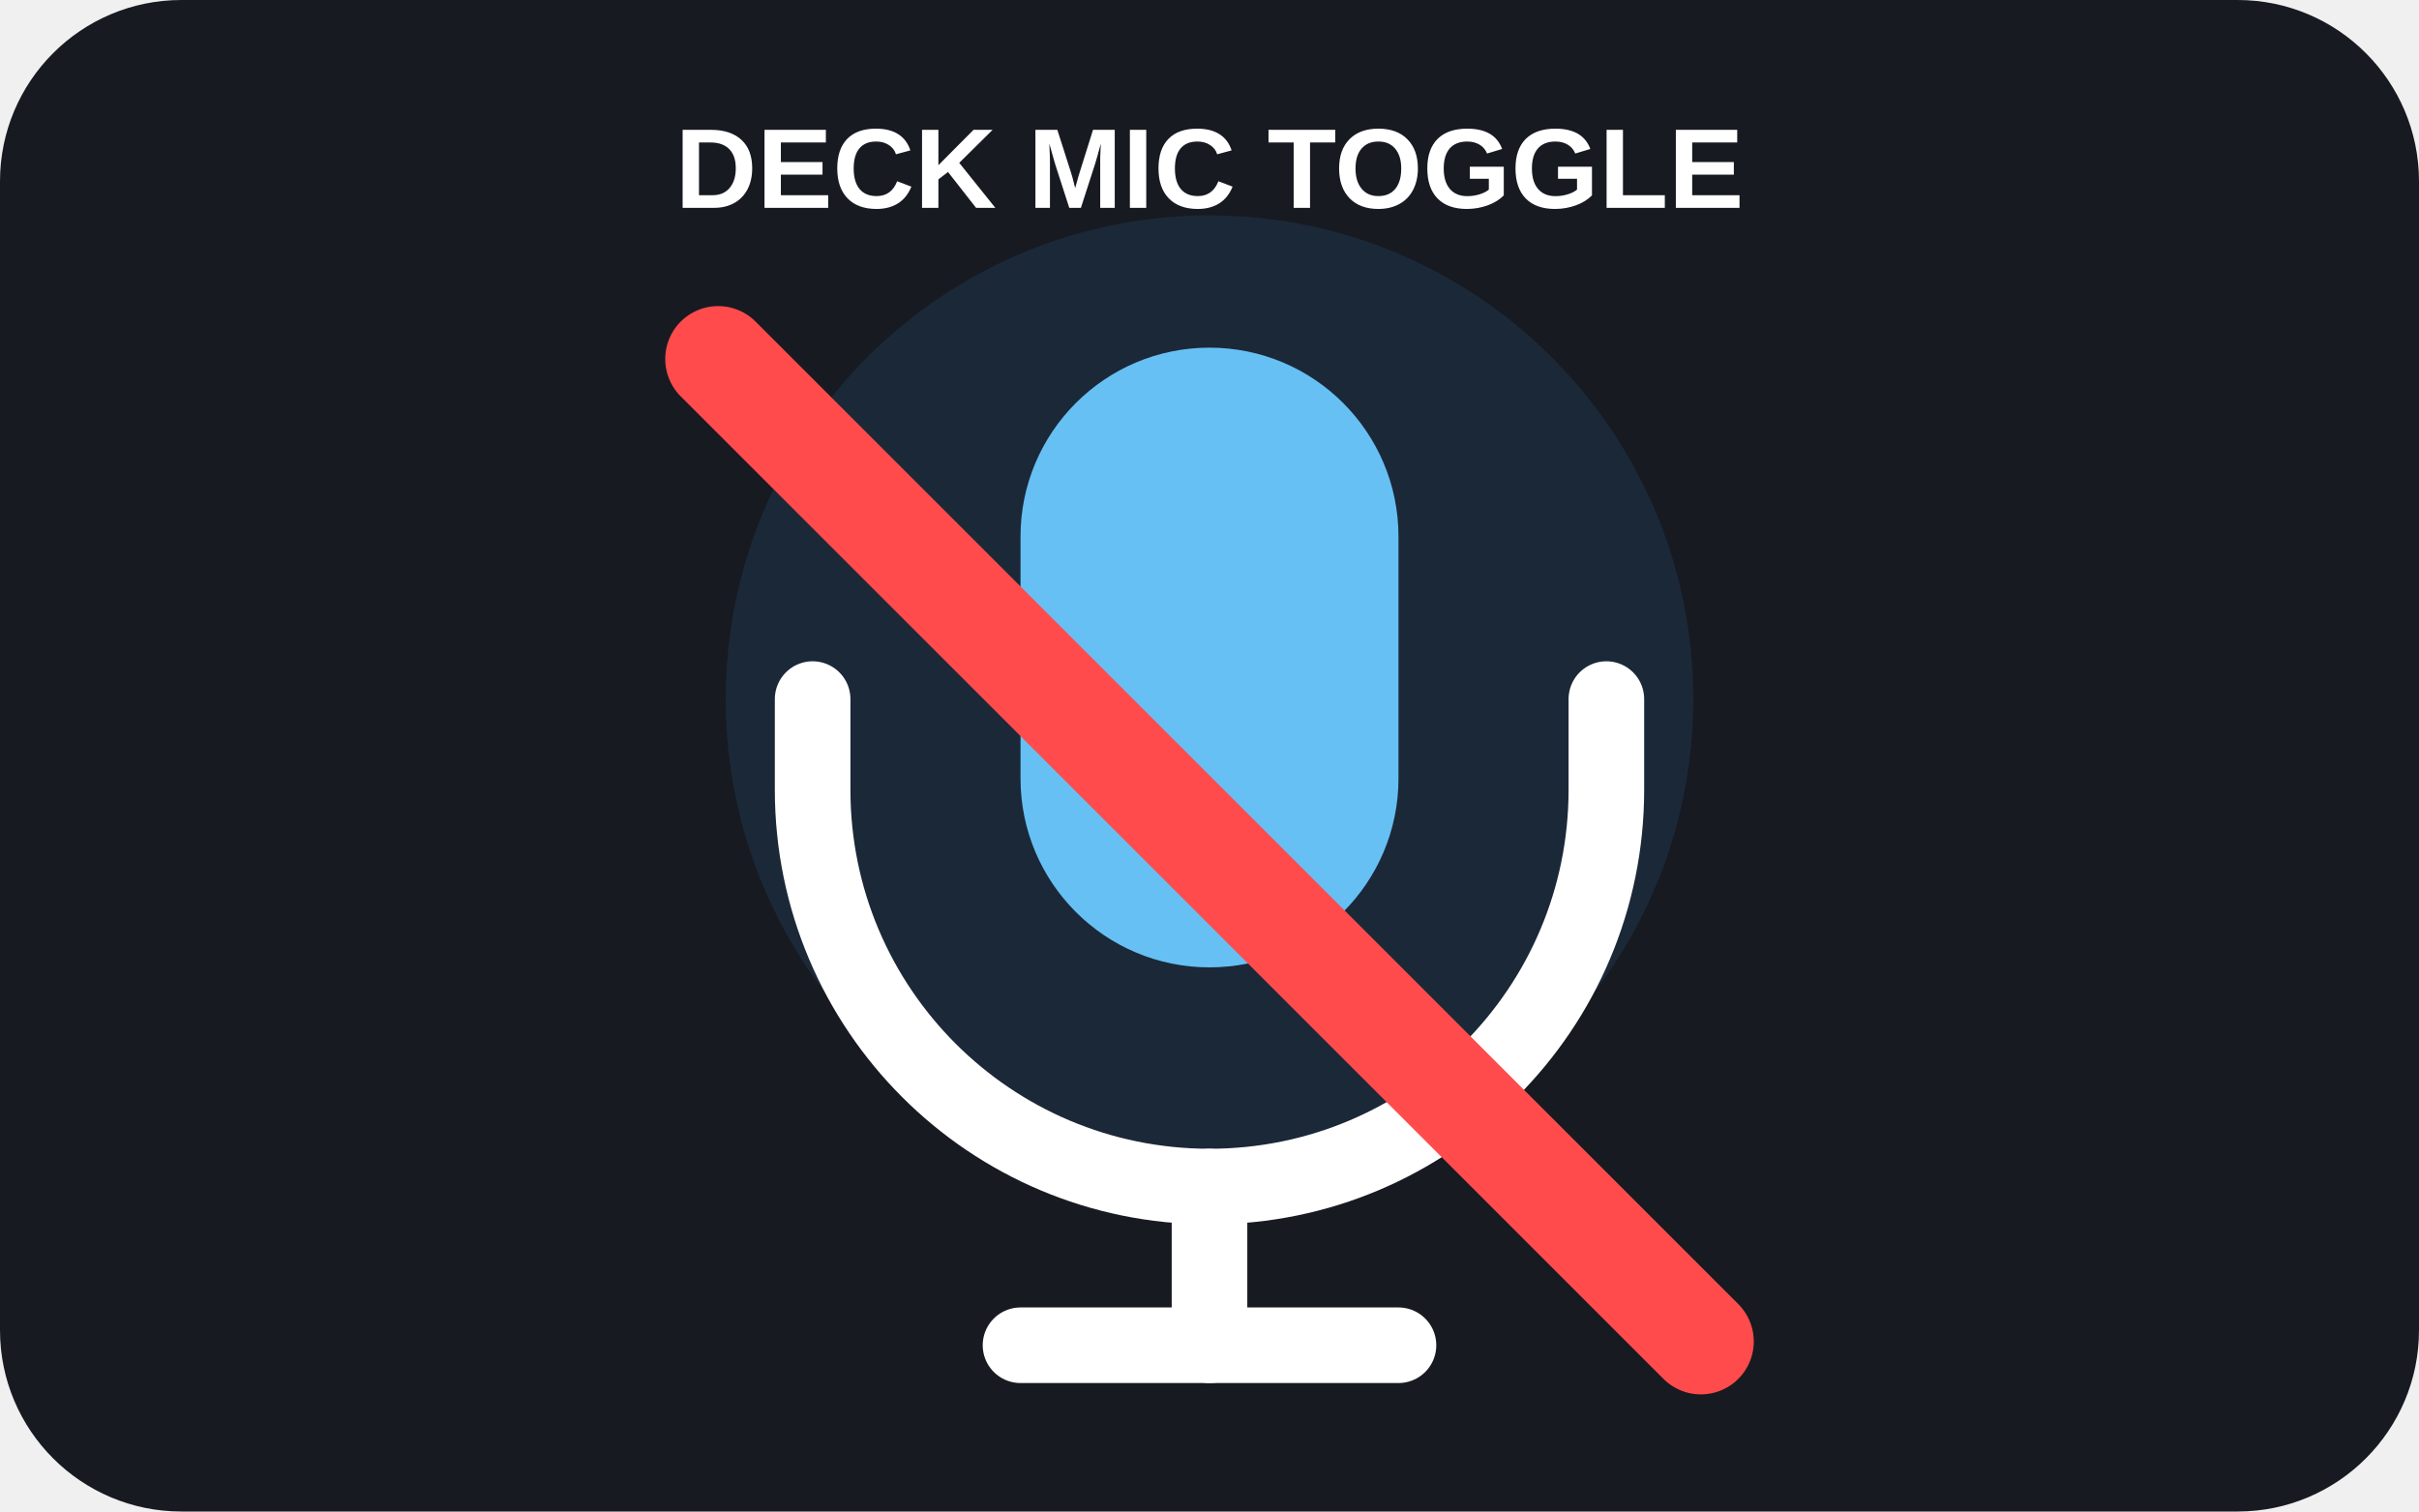
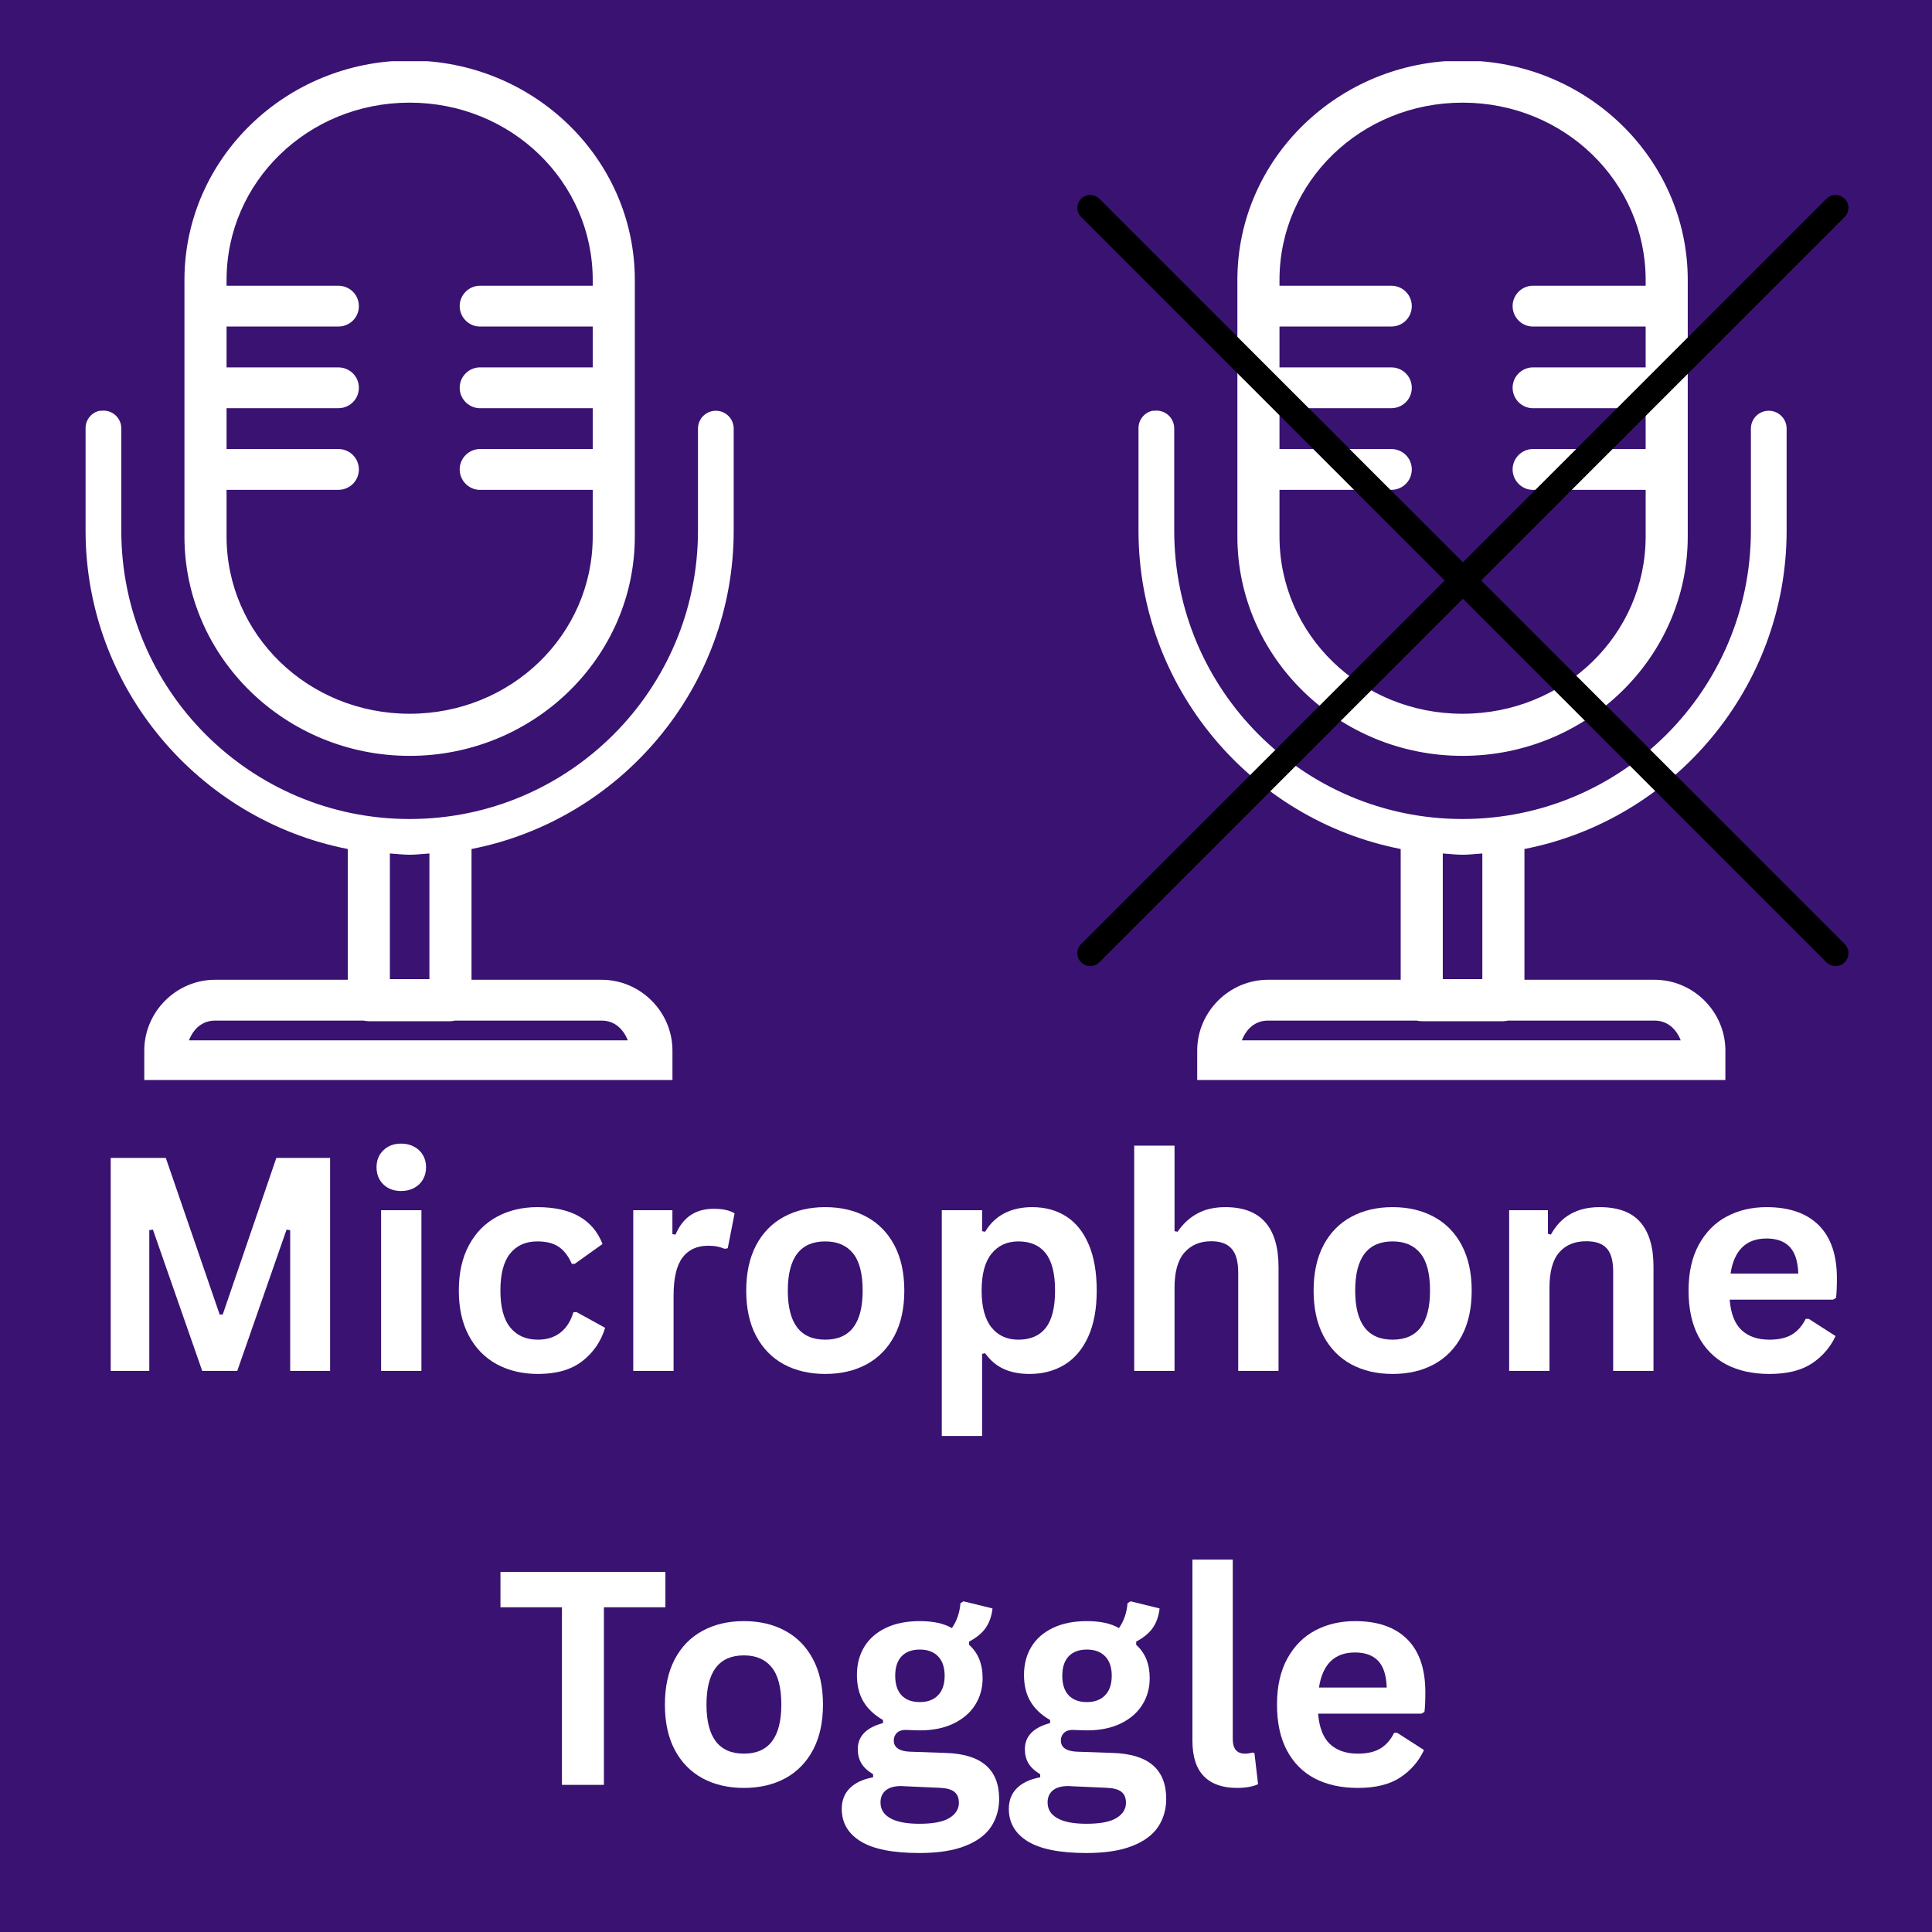
- <svg xmlns="http://www.w3.org/2000/svg" viewBox="0 0 640 400" role="img" aria-labelledby="title desc">
-   <rect width="640" height="400" rx="48" fill="#171a21" />
-   <circle cx="320" cy="185" r="128" fill="#1b2838" />
-   <rect x="270" y="92" width="100" height="164" rx="50" fill="#66c0f4" />
-   <path d="M215 185v24c0 58 47 105 105 105s105-47 105-105v-24" fill="none" stroke="#fff" stroke-width="20" stroke-linecap="round" />
-   <path d="M320 314v42" stroke="#fff" stroke-width="20" stroke-linecap="round" />
-   <path d="M270 356h100" stroke="#fff" stroke-width="20" stroke-linecap="round" />
-   <path d="M190 95l260 260" stroke="#ff4b4b" stroke-width="28" stroke-linecap="round" />
-   <text x="320" y="55" text-anchor="middle" fill="#fff" font-family="Arial, sans-serif" font-size="30" font-weight="700">DECK MIC TOGGLE</text>
+ <svg xmlns="http://www.w3.org/2000/svg" width="512" zoomAndPan="magnify" viewBox="0 0 384 384" height="512" preserveAspectRatio="xMidYMid meet" version="1.0">
+   <defs>
+     <g />
+     <clipPath id="79b19388d5">
+       <path d="M 17 12.16 L 146 12.16 L 146 214.66 L 17 214.66 Z M 17 12.16 " clip-rule="nonzero" />
+     </clipPath>
+     <clipPath id="3873f7b12f">
+       <path d="M 226 12.16 L 355.531 12.16 L 355.531 214.66 L 226 214.66 Z M 226 12.16 " clip-rule="nonzero" />
+     </clipPath>
+     <clipPath id="8e67c1d507">
+       <path d="M 214 38.398 L 367.648 38.398 L 367.648 192.148 L 214 192.148 Z M 214 38.398 " clip-rule="nonzero" />
+     </clipPath>
+     <clipPath id="db550189c1">
+       <rect x="0" width="352" y="0" height="164" />
+     </clipPath>
+   </defs>
+   <rect x="-38.4" width="460.8" fill="#ffffff" y="-38.4" height="460.8" fill-opacity="1" />
+   <rect x="-38.4" width="460.8" fill="#391272" y="-38.4" height="460.8" fill-opacity="1" />
+   <g clip-path="url(#79b19388d5)">
+     <path fill="#ffffff" d="M 81.418 12.031 C 56.82 12.031 36.66 31.527 36.66 55.648 L 36.66 106.617 C 36.66 130.738 56.82 150.234 81.418 150.234 C 106.016 150.234 126.176 130.738 126.176 106.617 L 126.176 55.648 C 126.176 31.527 106.016 12.031 81.418 12.031 Z M 81.418 20.402 C 101.641 20.402 117.809 36.156 117.809 55.648 L 117.809 56.789 L 95.621 56.789 C 95.492 56.789 95.367 56.789 95.238 56.789 C 93.004 56.898 91.262 58.801 91.371 61.035 C 91.484 63.273 93.383 65.016 95.621 64.902 L 117.809 64.902 L 117.809 73.02 L 95.621 73.02 C 95.492 73.02 95.367 73.02 95.238 73.02 C 93.004 73.129 91.262 75.031 91.371 77.266 C 91.484 79.5 93.383 81.242 95.621 81.133 L 117.809 81.133 L 117.809 89.246 L 95.621 89.246 C 95.492 89.246 95.367 89.246 95.238 89.246 C 93.004 89.359 91.262 91.262 91.371 93.496 C 91.484 95.73 93.383 97.473 95.621 97.363 L 117.809 97.363 L 117.809 106.617 C 117.809 126.113 101.641 141.863 81.418 141.863 C 61.195 141.863 45.031 126.113 45.031 106.617 L 45.031 97.363 L 67.219 97.363 C 68.676 97.379 70.039 96.617 70.785 95.348 C 71.512 94.082 71.512 92.527 70.785 91.262 C 70.039 89.992 68.676 89.23 67.219 89.246 L 45.031 89.246 L 45.031 81.133 L 67.219 81.133 C 68.676 81.148 70.039 80.387 70.785 79.121 C 71.512 77.852 71.512 76.301 70.785 75.031 C 70.039 73.762 68.676 73.004 67.219 73.02 L 45.031 73.02 L 45.031 64.902 L 67.219 64.902 C 68.676 64.918 70.039 64.16 70.785 62.891 C 71.512 61.625 71.512 60.07 70.785 58.801 C 70.039 57.535 68.676 56.773 67.219 56.789 L 45.031 56.789 L 45.031 55.648 C 45.031 36.156 61.195 20.402 81.418 20.402 Z M 19.801 81.641 C 18.137 81.988 16.961 83.496 17.008 85.191 L 17.008 105.477 C 17.008 136.73 39.516 162.961 69.121 168.746 L 69.121 194.738 L 42.746 194.738 C 35.031 194.738 28.676 201.109 28.676 208.809 L 28.676 214.77 L 133.656 214.77 L 133.656 208.809 C 133.656 201.109 127.301 194.738 119.582 194.738 L 93.719 194.738 L 93.719 168.746 C 123.324 162.961 145.828 136.73 145.828 105.477 L 145.828 85.191 C 145.828 83.227 144.242 81.641 142.277 81.641 C 140.312 81.641 138.727 83.227 138.727 85.191 L 138.727 105.477 C 138.727 137.125 113.07 162.785 81.418 162.785 C 49.77 162.785 24.109 137.125 24.109 105.477 L 24.109 85.191 C 24.125 84.176 23.699 83.211 22.953 82.527 C 22.191 81.848 21.195 81.512 20.18 81.641 C 20.051 81.641 19.926 81.641 19.801 81.641 Z M 77.488 169.633 C 78.789 169.711 80.102 169.887 81.418 169.887 C 82.734 169.887 84.051 169.711 85.348 169.633 L 85.348 194.609 L 77.488 194.609 Z M 42.746 202.852 L 72.289 202.852 C 72.621 202.93 72.957 202.977 73.305 202.977 L 89.535 202.977 C 89.836 202.961 90.137 202.93 90.422 202.852 L 119.582 202.852 C 122.18 202.852 123.91 204.562 124.781 206.781 L 37.551 206.781 C 38.422 204.562 40.133 202.852 42.746 202.852 Z M 42.746 202.852 " fill-opacity="1" fill-rule="nonzero" />
+   </g>
+   <g clip-path="url(#3873f7b12f)">
+     <path fill="#ffffff" d="M 290.695 12.031 C 266.098 12.031 245.938 31.527 245.938 55.648 L 245.938 106.617 C 245.938 130.738 266.098 150.234 290.695 150.234 C 315.293 150.234 335.453 130.738 335.453 106.617 L 335.453 55.648 C 335.453 31.527 315.293 12.031 290.695 12.031 Z M 290.695 20.402 C 310.918 20.402 327.086 36.156 327.086 55.648 L 327.086 56.789 L 304.895 56.789 C 304.77 56.789 304.645 56.789 304.516 56.789 C 302.281 56.898 300.539 58.801 300.648 61.035 C 300.762 63.273 302.66 65.016 304.895 64.902 L 327.086 64.902 L 327.086 73.02 L 304.895 73.02 C 304.77 73.02 304.645 73.02 304.516 73.02 C 302.281 73.129 300.539 75.031 300.648 77.266 C 300.762 79.5 302.66 81.242 304.895 81.133 L 327.086 81.133 L 327.086 89.246 L 304.895 89.246 C 304.77 89.246 304.645 89.246 304.516 89.246 C 302.281 89.359 300.539 91.262 300.648 93.496 C 300.762 95.73 302.66 97.473 304.895 97.363 L 327.086 97.363 L 327.086 106.617 C 327.086 126.113 310.918 141.863 290.695 141.863 C 270.473 141.863 254.309 126.113 254.309 106.617 L 254.309 97.363 L 276.496 97.363 C 277.953 97.379 279.316 96.617 280.062 95.348 C 280.789 94.082 280.789 92.527 280.062 91.262 C 279.316 89.992 277.953 89.23 276.496 89.246 L 254.309 89.246 L 254.309 81.133 L 276.496 81.133 C 277.953 81.148 279.316 80.387 280.062 79.121 C 280.789 77.852 280.789 76.301 280.062 75.031 C 279.316 73.762 277.953 73.004 276.496 73.02 L 254.309 73.02 L 254.309 64.902 L 276.496 64.902 C 277.953 64.918 279.316 64.16 280.062 62.891 C 280.789 61.625 280.789 60.07 280.062 58.801 C 279.316 57.535 277.953 56.773 276.496 56.789 L 254.309 56.789 L 254.309 55.648 C 254.309 36.156 270.473 20.402 290.695 20.402 Z M 229.078 81.641 C 227.414 81.988 226.238 83.496 226.285 85.191 L 226.285 105.477 C 226.285 136.73 248.793 162.961 278.398 168.746 L 278.398 194.738 L 252.023 194.738 C 244.309 194.738 237.953 201.109 237.953 208.809 L 237.953 214.77 L 342.934 214.77 L 342.934 208.809 C 342.934 201.109 336.578 194.738 328.859 194.738 L 302.996 194.738 L 302.996 168.746 C 332.602 162.961 355.105 136.73 355.105 105.477 L 355.105 85.191 C 355.105 83.227 353.52 81.641 351.555 81.641 C 349.59 81.641 348.004 83.227 348.004 85.191 L 348.004 105.477 C 348.004 137.125 322.348 162.785 290.695 162.785 C 259.047 162.785 233.387 137.125 233.387 105.477 L 233.387 85.191 C 233.402 84.176 232.977 83.211 232.23 82.527 C 231.469 81.848 230.473 81.512 229.457 81.641 C 229.328 81.641 229.203 81.641 229.078 81.641 Z M 286.766 169.633 C 288.066 169.711 289.379 169.887 290.695 169.887 C 292.012 169.887 293.328 169.711 294.625 169.633 L 294.625 194.609 L 286.766 194.609 Z M 252.023 202.852 L 281.566 202.852 C 281.898 202.93 282.234 202.977 282.582 202.977 L 298.809 202.977 C 299.113 202.961 299.414 202.93 299.699 202.852 L 328.859 202.852 C 331.457 202.852 333.188 204.562 334.059 206.781 L 246.828 206.781 C 247.699 204.562 249.41 202.852 252.023 202.852 Z M 252.023 202.852 " fill-opacity="1" fill-rule="nonzero" />
+   </g>
+   <g clip-path="url(#8e67c1d507)">
+     <path fill="#000000" d="M 366.641 187.645 C 367.637 188.645 367.637 190.262 366.641 191.262 C 366.141 191.762 365.484 192.008 364.832 192.008 C 364.176 192.008 363.523 191.762 363.023 191.262 L 290.762 119 L 218.5 191.262 C 218 191.762 217.348 192.008 216.691 192.008 C 216.039 192.008 215.383 191.762 214.883 191.262 C 213.887 190.262 213.887 188.645 214.883 187.645 L 287.148 115.383 L 214.883 43.121 C 213.887 42.125 213.887 40.504 214.883 39.508 C 215.883 38.508 217.5 38.508 218.5 39.508 L 290.762 111.77 L 363.023 39.508 C 364.023 38.508 365.641 38.508 366.641 39.508 C 367.637 40.504 367.637 42.125 366.641 43.121 L 294.379 115.383 Z M 366.641 187.645 " fill-opacity="1" fill-rule="nonzero" />
+   </g>
+   <g transform="matrix(1, 0, 0, 1, 16, 209)">
+     <g clip-path="url(#db550189c1)">
+       <g fill="#ffffff" fill-opacity="1">
+         <g transform="translate(0.502734, 63.47418)">
+           <g>
+             <path d="M 13.172 0 L 5.5 0 L 5.5 -42.328 L 16.453 -42.328 L 27.156 -11.203 L 27.766 -11.203 L 38.422 -42.328 L 49.109 -42.328 L 49.109 0 L 41.172 0 L 41.172 -27.969 L 40.453 -28.078 L 30.656 0 L 23.688 0 L 13.891 -28.078 L 13.172 -27.969 Z M 13.172 0 " />
+           </g>
+         </g>
+       </g>
+       <g fill="#ffffff" fill-opacity="1">
+         <g transform="translate(55.1367, 63.47418)">
+           <g>
+             <path d="M 8.594 -35.75 C 7.145 -35.75 5.969 -36.188 5.062 -37.062 C 4.156 -37.945 3.703 -39.086 3.703 -40.484 C 3.703 -41.848 4.156 -42.969 5.062 -43.844 C 5.969 -44.727 7.145 -45.172 8.594 -45.172 C 9.562 -45.172 10.422 -44.969 11.172 -44.562 C 11.93 -44.156 12.516 -43.598 12.922 -42.891 C 13.336 -42.191 13.547 -41.391 13.547 -40.484 C 13.547 -39.566 13.336 -38.75 12.922 -38.031 C 12.516 -37.32 11.93 -36.766 11.172 -36.359 C 10.422 -35.953 9.562 -35.75 8.594 -35.75 Z M 4.609 0 L 4.609 -31.938 L 12.625 -31.938 L 12.625 0 Z M 4.609 0 " />
+           </g>
+         </g>
+       </g>
+       <g fill="#ffffff" fill-opacity="1">
+         <g transform="translate(72.33468, 63.47418)">
+           <g>
+             <path d="M 18.609 0.609 C 15.523 0.609 12.797 -0.031 10.422 -1.312 C 8.047 -2.602 6.191 -4.492 4.859 -6.984 C 3.523 -9.473 2.859 -12.461 2.859 -15.953 C 2.859 -19.461 3.523 -22.461 4.859 -24.953 C 6.191 -27.441 8.035 -29.328 10.391 -30.609 C 12.742 -31.898 15.438 -32.547 18.469 -32.547 C 25.207 -32.547 29.523 -30.102 31.422 -25.219 L 25.906 -21.281 L 25.312 -21.281 C 24.656 -22.789 23.801 -23.91 22.75 -24.641 C 21.695 -25.367 20.27 -25.734 18.469 -25.734 C 16.156 -25.734 14.352 -24.93 13.062 -23.328 C 11.77 -21.734 11.125 -19.273 11.125 -15.953 C 11.125 -12.672 11.781 -10.223 13.094 -8.609 C 14.406 -7.004 16.242 -6.203 18.609 -6.203 C 20.348 -6.203 21.82 -6.664 23.031 -7.594 C 24.238 -8.531 25.102 -9.879 25.625 -11.641 L 26.234 -11.703 L 31.938 -8.562 C 31.125 -5.863 29.617 -3.66 27.422 -1.953 C 25.234 -0.242 22.297 0.609 18.609 0.609 Z M 18.609 0.609 " />
+           </g>
+         </g>
+       </g>
+       <g fill="#ffffff" fill-opacity="1">
+         <g transform="translate(105.254, 63.47418)">
+           <g>
+             <path d="M 4.609 0 L 4.609 -31.938 L 12.391 -31.938 L 12.391 -27.188 L 13 -27.078 C 13.77 -28.848 14.781 -30.145 16.031 -30.969 C 17.289 -31.801 18.816 -32.219 20.609 -32.219 C 22.43 -32.219 23.812 -31.91 24.75 -31.297 L 23.391 -24.375 L 22.781 -24.266 C 22.258 -24.473 21.758 -24.625 21.281 -24.719 C 20.801 -24.82 20.211 -24.875 19.516 -24.875 C 17.273 -24.875 15.566 -24.086 14.391 -22.516 C 13.211 -20.941 12.625 -18.414 12.625 -14.938 L 12.625 0 Z M 4.609 0 " />
+           </g>
+         </g>
+       </g>
+       <g fill="#ffffff" fill-opacity="1">
+         <g transform="translate(129.4586, 63.47418)">
+           <g>
+             <path d="M 18.562 0.609 C 15.438 0.609 12.691 -0.031 10.328 -1.312 C 7.961 -2.602 6.125 -4.488 4.812 -6.969 C 3.508 -9.445 2.859 -12.441 2.859 -15.953 C 2.859 -19.461 3.508 -22.461 4.812 -24.953 C 6.125 -27.441 7.961 -29.328 10.328 -30.609 C 12.691 -31.898 15.438 -32.547 18.562 -32.547 C 21.688 -32.547 24.43 -31.898 26.797 -30.609 C 29.16 -29.328 31 -27.441 32.312 -24.953 C 33.625 -22.461 34.281 -19.461 34.281 -15.953 C 34.281 -12.441 33.625 -9.445 32.312 -6.969 C 31 -4.488 29.16 -2.602 26.797 -1.312 C 24.43 -0.031 21.688 0.609 18.562 0.609 Z M 18.562 -6.203 C 23.52 -6.203 26 -9.453 26 -15.953 C 26 -19.328 25.359 -21.801 24.078 -23.375 C 22.805 -24.945 20.969 -25.734 18.562 -25.734 C 13.602 -25.734 11.125 -22.473 11.125 -15.953 C 11.125 -9.453 13.602 -6.203 18.562 -6.203 Z M 18.562 -6.203 " />
+           </g>
+         </g>
+       </g>
+       <g fill="#ffffff" fill-opacity="1">
+         <g transform="translate(166.5761, 63.47418)">
+           <g>
+             <path d="M 4.609 12.938 L 4.609 -31.938 L 12.625 -31.938 L 12.625 -27.766 L 13.234 -27.656 C 14.18 -29.27 15.445 -30.488 17.031 -31.312 C 18.613 -32.133 20.461 -32.547 22.578 -32.547 C 25.148 -32.547 27.395 -31.938 29.312 -30.719 C 31.238 -29.5 32.734 -27.648 33.797 -25.172 C 34.867 -22.691 35.406 -19.617 35.406 -15.953 C 35.406 -12.305 34.836 -9.242 33.703 -6.766 C 32.578 -4.297 31.008 -2.445 29 -1.219 C 27 0 24.688 0.609 22.062 0.609 C 20.07 0.609 18.352 0.273 16.906 -0.391 C 15.457 -1.055 14.234 -2.094 13.234 -3.5 L 12.625 -3.391 L 12.625 12.938 Z M 19.828 -6.203 C 22.223 -6.203 24.035 -6.984 25.266 -8.547 C 26.504 -10.109 27.125 -12.578 27.125 -15.953 C 27.125 -19.328 26.504 -21.801 25.266 -23.375 C 24.035 -24.945 22.223 -25.734 19.828 -25.734 C 17.586 -25.734 15.812 -24.922 14.5 -23.297 C 13.188 -21.68 12.531 -19.234 12.531 -15.953 C 12.531 -12.691 13.188 -10.25 14.5 -8.625 C 15.812 -7.008 17.586 -6.203 19.828 -6.203 Z M 19.828 -6.203 " />
+           </g>
+         </g>
+       </g>
+       <g fill="#ffffff" fill-opacity="1">
+         <g transform="translate(204.8228, 63.47418)">
+           <g>
+             <path d="M 4.609 0 L 4.609 -44.766 L 12.625 -44.766 L 12.625 -27.766 L 13.234 -27.656 C 14.297 -29.219 15.598 -30.422 17.141 -31.266 C 18.68 -32.117 20.547 -32.547 22.734 -32.547 C 29.773 -32.547 33.297 -28.551 33.297 -20.562 L 33.297 0 L 25.281 0 L 25.281 -19.547 C 25.281 -21.723 24.844 -23.301 23.969 -24.281 C 23.102 -25.27 21.754 -25.766 19.922 -25.766 C 17.68 -25.766 15.906 -25.016 14.594 -23.516 C 13.281 -22.023 12.625 -19.695 12.625 -16.531 L 12.625 0 Z M 4.609 0 " />
+           </g>
+         </g>
+       </g>
+       <g fill="#ffffff" fill-opacity="1">
+         <g transform="translate(242.2298, 63.47418)">
+           <g>
+             <path d="M 18.562 0.609 C 15.438 0.609 12.691 -0.031 10.328 -1.312 C 7.961 -2.602 6.125 -4.488 4.812 -6.969 C 3.508 -9.445 2.859 -12.441 2.859 -15.953 C 2.859 -19.461 3.508 -22.461 4.812 -24.953 C 6.125 -27.441 7.961 -29.328 10.328 -30.609 C 12.691 -31.898 15.438 -32.547 18.562 -32.547 C 21.688 -32.547 24.43 -31.898 26.797 -30.609 C 29.16 -29.328 31 -27.441 32.312 -24.953 C 33.625 -22.461 34.281 -19.461 34.281 -15.953 C 34.281 -12.441 33.625 -9.445 32.312 -6.969 C 31 -4.488 29.16 -2.602 26.797 -1.312 C 24.43 -0.031 21.688 0.609 18.562 0.609 Z M 18.562 -6.203 C 23.52 -6.203 26 -9.453 26 -15.953 C 26 -19.328 25.359 -21.801 24.078 -23.375 C 22.805 -24.945 20.969 -25.734 18.562 -25.734 C 13.602 -25.734 11.125 -22.473 11.125 -15.953 C 11.125 -9.453 13.602 -6.203 18.562 -6.203 Z M 18.562 -6.203 " />
+           </g>
+         </g>
+       </g>
+       <g fill="#ffffff" fill-opacity="1">
+         <g transform="translate(279.3473, 63.47418)">
+           <g>
+             <path d="M 4.609 0 L 4.609 -31.938 L 12.312 -31.938 L 12.312 -27.25 L 12.906 -27.094 C 14.895 -30.727 18.117 -32.547 22.578 -32.547 C 26.266 -32.547 28.973 -31.539 30.703 -29.531 C 32.43 -27.52 33.297 -24.598 33.297 -20.766 L 33.297 0 L 25.281 0 L 25.281 -19.781 C 25.281 -21.895 24.852 -23.422 24 -24.359 C 23.156 -25.297 21.797 -25.766 19.922 -25.766 C 17.617 -25.766 15.828 -25.02 14.547 -23.531 C 13.266 -22.051 12.625 -19.719 12.625 -16.531 L 12.625 0 Z M 4.609 0 " />
+           </g>
+         </g>
+       </g>
+       <g fill="#ffffff" fill-opacity="1">
+         <g transform="translate(316.7543, 63.47418)">
+           <g>
+             <path d="M 31.562 -14.156 L 11.031 -14.156 C 11.258 -11.375 12.051 -9.352 13.406 -8.094 C 14.758 -6.832 16.602 -6.203 18.938 -6.203 C 20.77 -6.203 22.254 -6.539 23.391 -7.219 C 24.535 -7.906 25.453 -8.945 26.141 -10.344 L 26.75 -10.344 L 32.078 -6.922 C 31.035 -4.68 29.461 -2.863 27.359 -1.469 C 25.254 -0.082 22.445 0.609 18.938 0.609 C 15.633 0.609 12.781 -0.016 10.375 -1.266 C 7.977 -2.523 6.125 -4.395 4.812 -6.875 C 3.508 -9.352 2.859 -12.379 2.859 -15.953 C 2.859 -19.578 3.547 -22.633 4.922 -25.125 C 6.297 -27.613 8.148 -29.473 10.484 -30.703 C 12.816 -31.93 15.441 -32.547 18.359 -32.547 C 22.867 -32.547 26.328 -31.348 28.734 -28.953 C 31.141 -26.555 32.344 -23.047 32.344 -18.422 C 32.344 -16.734 32.285 -15.426 32.172 -14.5 Z M 24.672 -19.344 C 24.586 -21.77 24.02 -23.535 22.969 -24.641 C 21.914 -25.754 20.379 -26.312 18.359 -26.312 C 14.305 -26.312 11.922 -23.988 11.203 -19.344 Z M 24.672 -19.344 " />
+           </g>
+         </g>
+       </g>
+       <g fill="#ffffff" fill-opacity="1">
+         <g transform="translate(82.314, 145.7545)">
+           <g>
+             <path d="M 33.938 -42.328 L 33.938 -35.297 L 21.719 -35.297 L 21.719 0 L 13.375 0 L 13.375 -35.297 L 1.156 -35.297 L 1.156 -42.328 Z M 33.938 -42.328 " />
+           </g>
+         </g>
+       </g>
+       <g fill="#ffffff" fill-opacity="1">
+         <g transform="translate(113.2934, 145.7545)">
+           <g>
+             <path d="M 18.562 0.609 C 15.438 0.609 12.691 -0.031 10.328 -1.312 C 7.961 -2.602 6.125 -4.488 4.812 -6.969 C 3.508 -9.445 2.859 -12.441 2.859 -15.953 C 2.859 -19.461 3.508 -22.461 4.812 -24.953 C 6.125 -27.441 7.961 -29.328 10.328 -30.609 C 12.691 -31.898 15.438 -32.547 18.562 -32.547 C 21.688 -32.547 24.43 -31.898 26.797 -30.609 C 29.16 -29.328 31 -27.441 32.312 -24.953 C 33.625 -22.461 34.281 -19.461 34.281 -15.953 C 34.281 -12.441 33.625 -9.445 32.312 -6.969 C 31 -4.488 29.16 -2.602 26.797 -1.312 C 24.43 -0.031 21.688 0.609 18.562 0.609 Z M 18.562 -6.203 C 23.52 -6.203 26 -9.453 26 -15.953 C 26 -19.328 25.359 -21.801 24.078 -23.375 C 22.805 -24.945 20.969 -25.734 18.562 -25.734 C 13.602 -25.734 11.125 -22.473 11.125 -15.953 C 11.125 -9.453 13.602 -6.203 18.562 -6.203 Z M 18.562 -6.203 " />
+           </g>
+         </g>
+       </g>
+       <g fill="#ffffff" fill-opacity="1">
+         <g transform="translate(150.1792, 145.7545)">
+           <g>
+             <path d="M 16.562 13.547 C 11.289 13.547 7.398 12.773 4.891 11.234 C 2.379 9.691 1.125 7.539 1.125 4.781 C 1.125 3.102 1.66 1.727 2.734 0.656 C 3.805 -0.414 5.348 -1.133 7.359 -1.5 L 7.359 -2.109 C 6.273 -2.766 5.492 -3.492 5.016 -4.297 C 4.547 -5.098 4.312 -6.031 4.312 -7.094 C 4.312 -9.656 5.984 -11.383 9.328 -12.281 L 9.328 -12.891 C 7.609 -13.867 6.312 -15.086 5.438 -16.547 C 4.57 -18.004 4.141 -19.766 4.141 -21.828 C 4.141 -23.953 4.625 -25.816 5.594 -27.422 C 6.57 -29.035 8 -30.289 9.875 -31.188 C 11.758 -32.094 14.016 -32.547 16.641 -32.547 C 19.305 -32.547 21.43 -32.082 23.016 -31.156 C 24.004 -32.582 24.57 -34.234 24.719 -36.109 L 25.328 -36.484 L 31.094 -35.062 C 30.914 -33.539 30.469 -32.258 29.75 -31.219 C 29.039 -30.188 27.938 -29.27 26.438 -28.469 L 26.438 -27.828 C 28.227 -26.242 29.125 -24.031 29.125 -21.188 C 29.125 -19.219 28.629 -17.453 27.641 -15.891 C 26.66 -14.328 25.227 -13.094 23.344 -12.188 C 21.469 -11.281 19.234 -10.828 16.641 -10.828 L 15.438 -10.859 C 14.664 -10.898 14.125 -10.922 13.812 -10.922 C 13.07 -10.922 12.492 -10.723 12.078 -10.328 C 11.672 -9.93 11.469 -9.422 11.469 -8.797 C 11.469 -8.117 11.738 -7.594 12.281 -7.219 C 12.82 -6.844 13.613 -6.633 14.656 -6.594 L 21.797 -6.344 C 28.867 -6.125 32.406 -3.082 32.406 2.781 C 32.406 4.844 31.879 6.68 30.828 8.297 C 29.773 9.91 28.066 11.188 25.703 12.125 C 23.348 13.07 20.301 13.547 16.562 13.547 Z M 16.641 -16.453 C 18.191 -16.453 19.398 -16.906 20.266 -17.812 C 21.141 -18.719 21.578 -20.008 21.578 -21.688 C 21.578 -23.363 21.141 -24.648 20.266 -25.547 C 19.398 -26.441 18.191 -26.891 16.641 -26.891 C 15.078 -26.891 13.867 -26.441 13.016 -25.547 C 12.172 -24.648 11.75 -23.363 11.75 -21.688 C 11.75 -19.988 12.172 -18.691 13.016 -17.797 C 13.867 -16.898 15.078 -16.453 16.641 -16.453 Z M 16.562 7.734 C 19.301 7.734 21.289 7.348 22.531 6.578 C 23.781 5.805 24.406 4.801 24.406 3.562 C 24.406 2.562 24.086 1.82 23.453 1.344 C 22.816 0.875 21.801 0.617 20.406 0.578 L 14.094 0.297 C 13.883 0.297 13.688 0.285 13.5 0.266 C 13.32 0.242 13.145 0.234 12.969 0.234 C 11.613 0.234 10.582 0.52 9.875 1.094 C 9.176 1.676 8.828 2.477 8.828 3.5 C 8.828 4.852 9.473 5.895 10.766 6.625 C 12.055 7.363 13.988 7.734 16.562 7.734 Z M 16.562 7.734 " />
+           </g>
+         </g>
+       </g>
+       <g fill="#ffffff" fill-opacity="1">
+         <g transform="translate(183.3881, 145.7545)">
+           <g>
+             <path d="M 16.562 13.547 C 11.289 13.547 7.398 12.773 4.891 11.234 C 2.379 9.691 1.125 7.539 1.125 4.781 C 1.125 3.102 1.66 1.727 2.734 0.656 C 3.805 -0.414 5.348 -1.133 7.359 -1.5 L 7.359 -2.109 C 6.273 -2.766 5.492 -3.492 5.016 -4.297 C 4.547 -5.098 4.312 -6.031 4.312 -7.094 C 4.312 -9.656 5.984 -11.383 9.328 -12.281 L 9.328 -12.891 C 7.609 -13.867 6.312 -15.086 5.438 -16.547 C 4.57 -18.004 4.141 -19.766 4.141 -21.828 C 4.141 -23.953 4.625 -25.816 5.594 -27.422 C 6.57 -29.035 8 -30.289 9.875 -31.188 C 11.758 -32.094 14.016 -32.547 16.641 -32.547 C 19.305 -32.547 21.43 -32.082 23.016 -31.156 C 24.004 -32.582 24.57 -34.234 24.719 -36.109 L 25.328 -36.484 L 31.094 -35.062 C 30.914 -33.539 30.469 -32.258 29.75 -31.219 C 29.039 -30.188 27.938 -29.27 26.438 -28.469 L 26.438 -27.828 C 28.227 -26.242 29.125 -24.031 29.125 -21.188 C 29.125 -19.219 28.629 -17.453 27.641 -15.891 C 26.66 -14.328 25.227 -13.094 23.344 -12.188 C 21.469 -11.281 19.234 -10.828 16.641 -10.828 L 15.438 -10.859 C 14.664 -10.898 14.125 -10.922 13.812 -10.922 C 13.07 -10.922 12.492 -10.723 12.078 -10.328 C 11.672 -9.93 11.469 -9.422 11.469 -8.797 C 11.469 -8.117 11.738 -7.594 12.281 -7.219 C 12.82 -6.844 13.613 -6.633 14.656 -6.594 L 21.797 -6.344 C 28.867 -6.125 32.406 -3.082 32.406 2.781 C 32.406 4.844 31.879 6.68 30.828 8.297 C 29.773 9.91 28.066 11.188 25.703 12.125 C 23.348 13.07 20.301 13.547 16.562 13.547 Z M 16.641 -16.453 C 18.191 -16.453 19.398 -16.906 20.266 -17.812 C 21.141 -18.719 21.578 -20.008 21.578 -21.688 C 21.578 -23.363 21.141 -24.648 20.266 -25.547 C 19.398 -26.441 18.191 -26.891 16.641 -26.891 C 15.078 -26.891 13.867 -26.441 13.016 -25.547 C 12.172 -24.648 11.75 -23.363 11.75 -21.688 C 11.75 -19.988 12.172 -18.691 13.016 -17.797 C 13.867 -16.898 15.078 -16.453 16.641 -16.453 Z M 16.562 7.734 C 19.301 7.734 21.289 7.348 22.531 6.578 C 23.781 5.805 24.406 4.801 24.406 3.562 C 24.406 2.562 24.086 1.82 23.453 1.344 C 22.816 0.875 21.801 0.617 20.406 0.578 L 14.094 0.297 C 13.883 0.297 13.688 0.285 13.5 0.266 C 13.32 0.242 13.145 0.234 12.969 0.234 C 11.613 0.234 10.582 0.52 9.875 1.094 C 9.176 1.676 8.828 2.477 8.828 3.5 C 8.828 4.852 9.473 5.895 10.766 6.625 C 12.055 7.363 13.988 7.734 16.562 7.734 Z M 16.562 7.734 " />
+           </g>
+         </g>
+       </g>
+       <g fill="#ffffff" fill-opacity="1">
+         <g transform="translate(216.597, 145.7545)">
+           <g>
+             <path d="M 13.266 0.609 C 10.391 0.609 8.191 -0.164 6.672 -1.719 C 5.16 -3.27 4.406 -5.629 4.406 -8.797 L 4.406 -44.766 L 12.422 -44.766 L 12.422 -9.125 C 12.422 -7.176 13.234 -6.203 14.859 -6.203 C 15.316 -6.203 15.805 -6.273 16.328 -6.422 L 16.734 -6.312 L 17.453 -0.141 C 17.016 0.086 16.426 0.27 15.688 0.406 C 14.957 0.539 14.148 0.609 13.266 0.609 Z M 13.266 0.609 " />
+           </g>
+         </g>
+       </g>
+       <g fill="#ffffff" fill-opacity="1">
+         <g transform="translate(234.9531, 145.7545)">
+           <g>
+             <path d="M 31.562 -14.156 L 11.031 -14.156 C 11.258 -11.375 12.051 -9.352 13.406 -8.094 C 14.758 -6.832 16.602 -6.203 18.938 -6.203 C 20.77 -6.203 22.254 -6.539 23.391 -7.219 C 24.535 -7.906 25.453 -8.945 26.141 -10.344 L 26.75 -10.344 L 32.078 -6.922 C 31.035 -4.68 29.461 -2.863 27.359 -1.469 C 25.254 -0.082 22.445 0.609 18.938 0.609 C 15.633 0.609 12.781 -0.016 10.375 -1.266 C 7.977 -2.523 6.125 -4.395 4.812 -6.875 C 3.508 -9.352 2.859 -12.379 2.859 -15.953 C 2.859 -19.578 3.547 -22.633 4.922 -25.125 C 6.297 -27.613 8.148 -29.473 10.484 -30.703 C 12.816 -31.93 15.441 -32.547 18.359 -32.547 C 22.867 -32.547 26.328 -31.348 28.734 -28.953 C 31.141 -26.555 32.344 -23.047 32.344 -18.422 C 32.344 -16.734 32.285 -15.426 32.172 -14.5 Z M 24.672 -19.344 C 24.586 -21.77 24.02 -23.535 22.969 -24.641 C 21.914 -25.754 20.379 -26.312 18.359 -26.312 C 14.305 -26.312 11.922 -23.988 11.203 -19.344 Z M 24.672 -19.344 " />
+           </g>
+         </g>
+       </g>
+     </g>
+   </g>
</svg>
